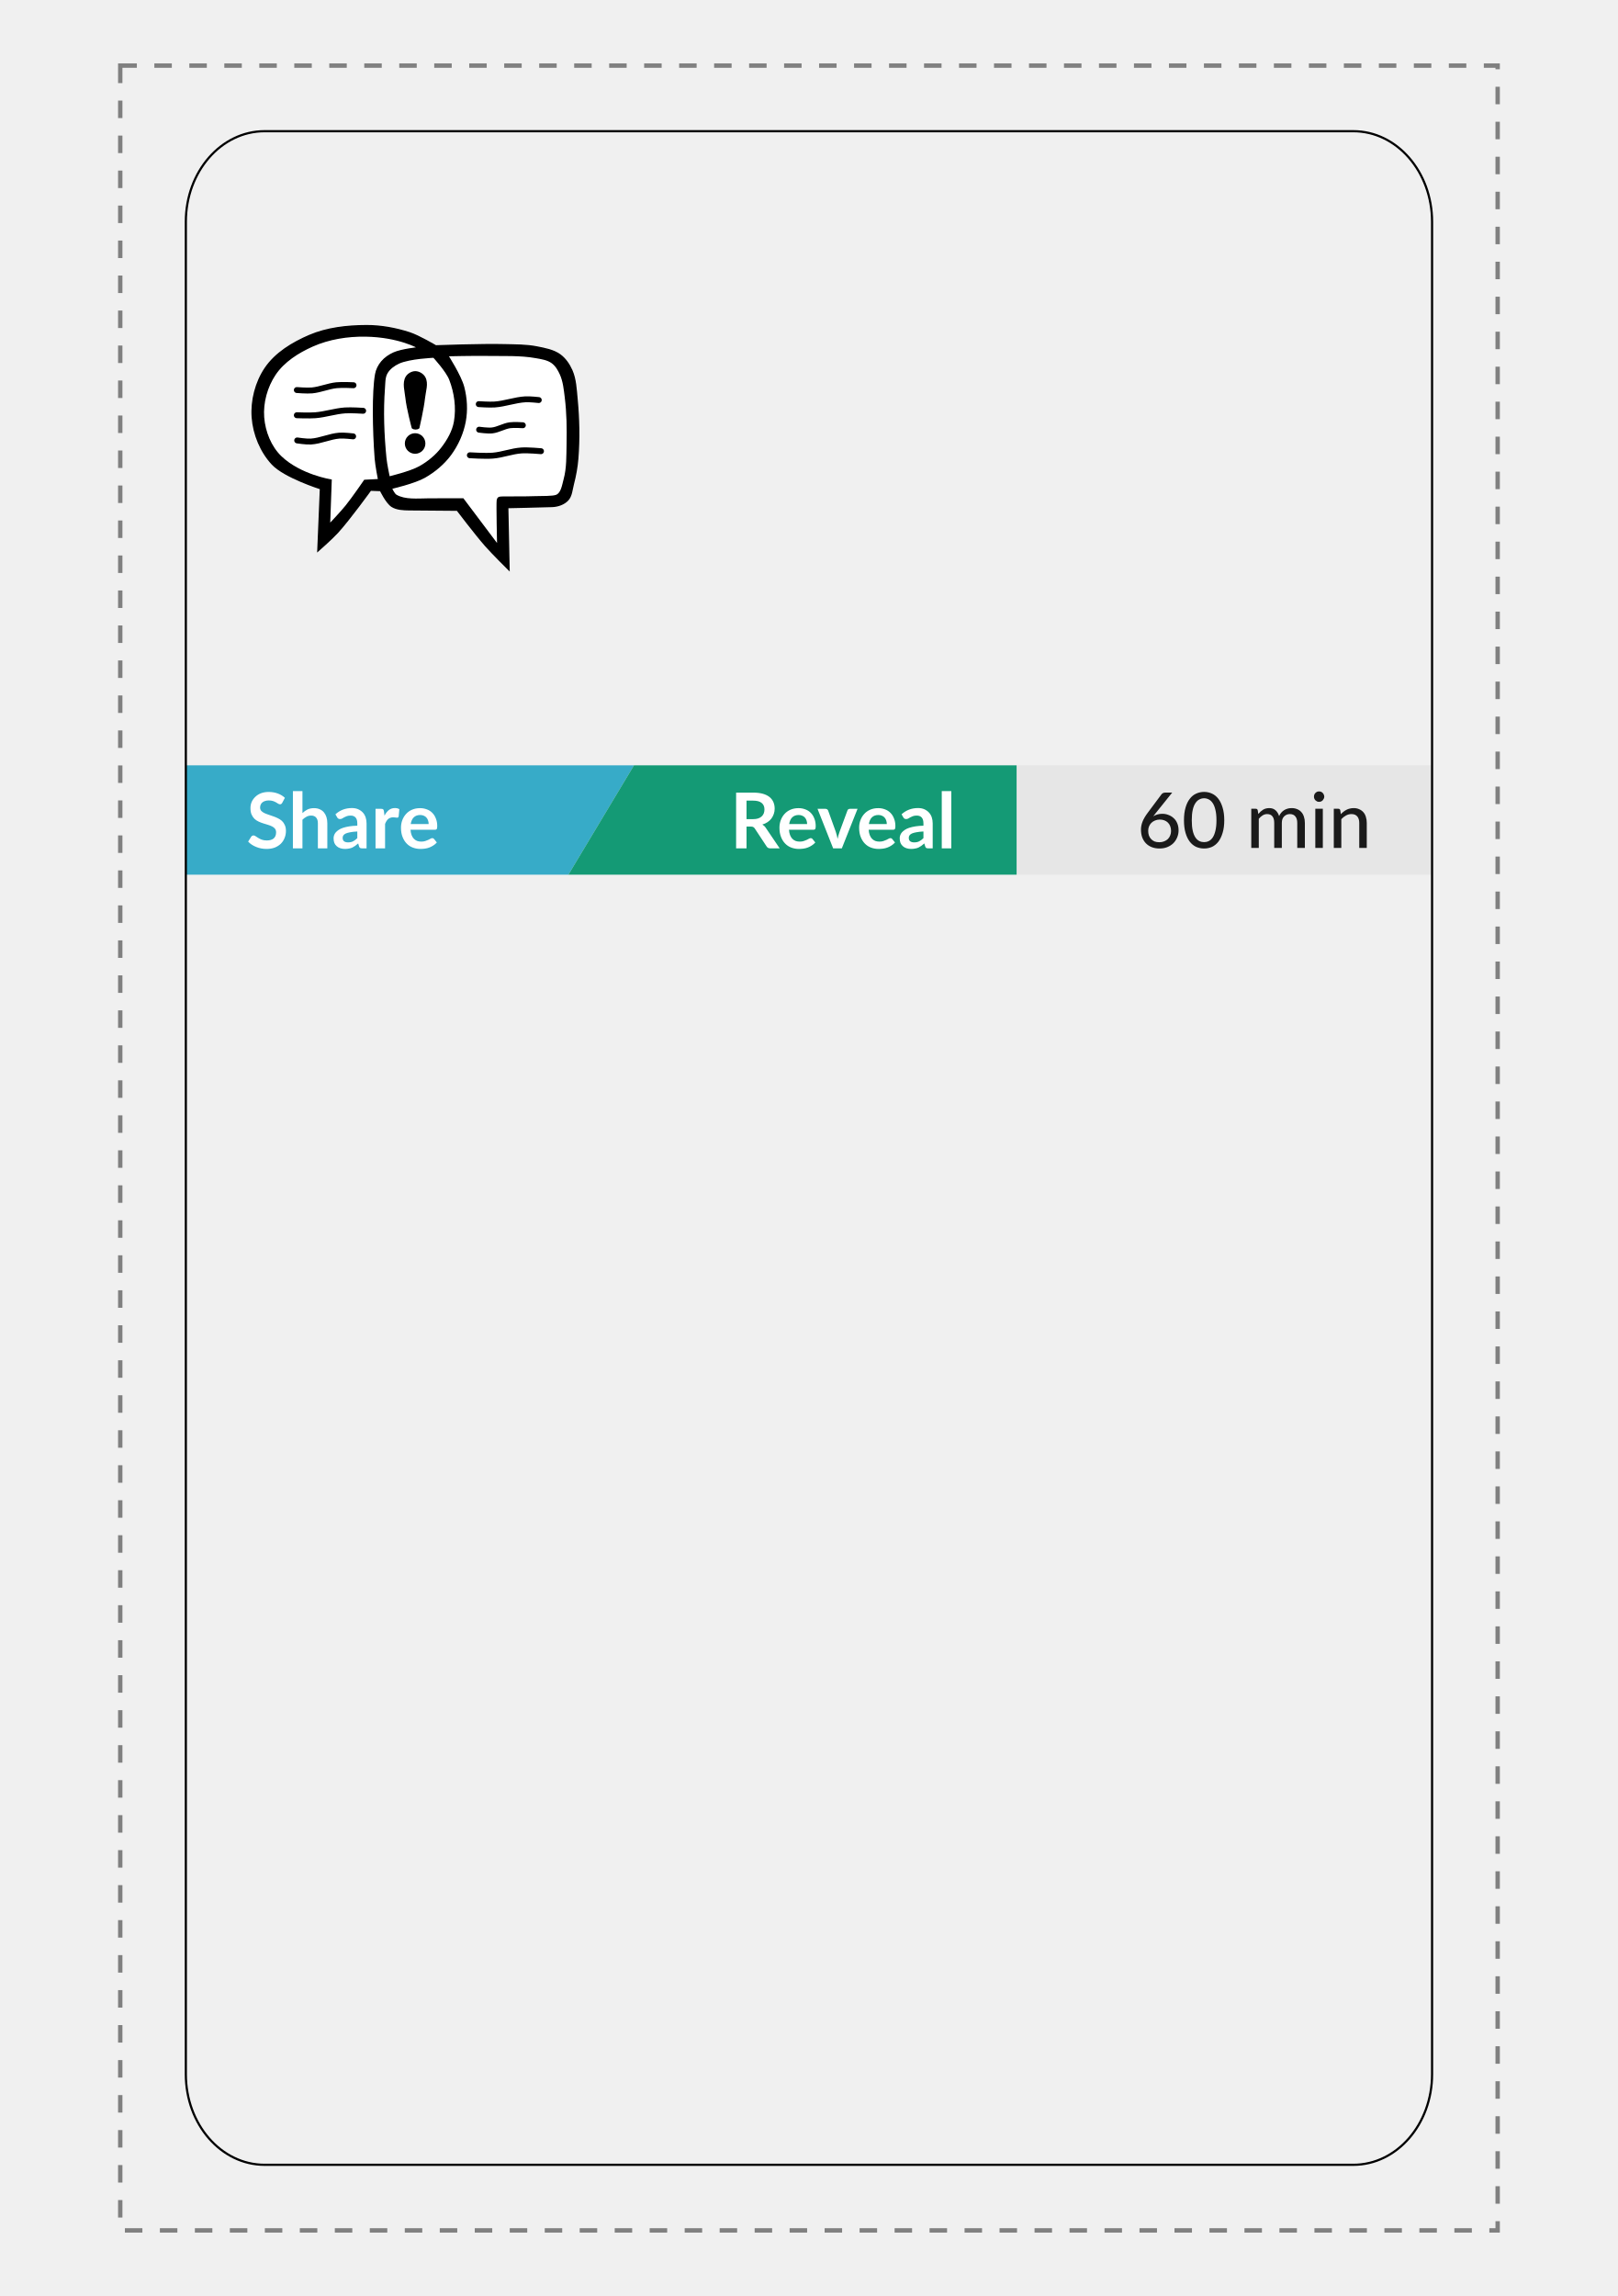
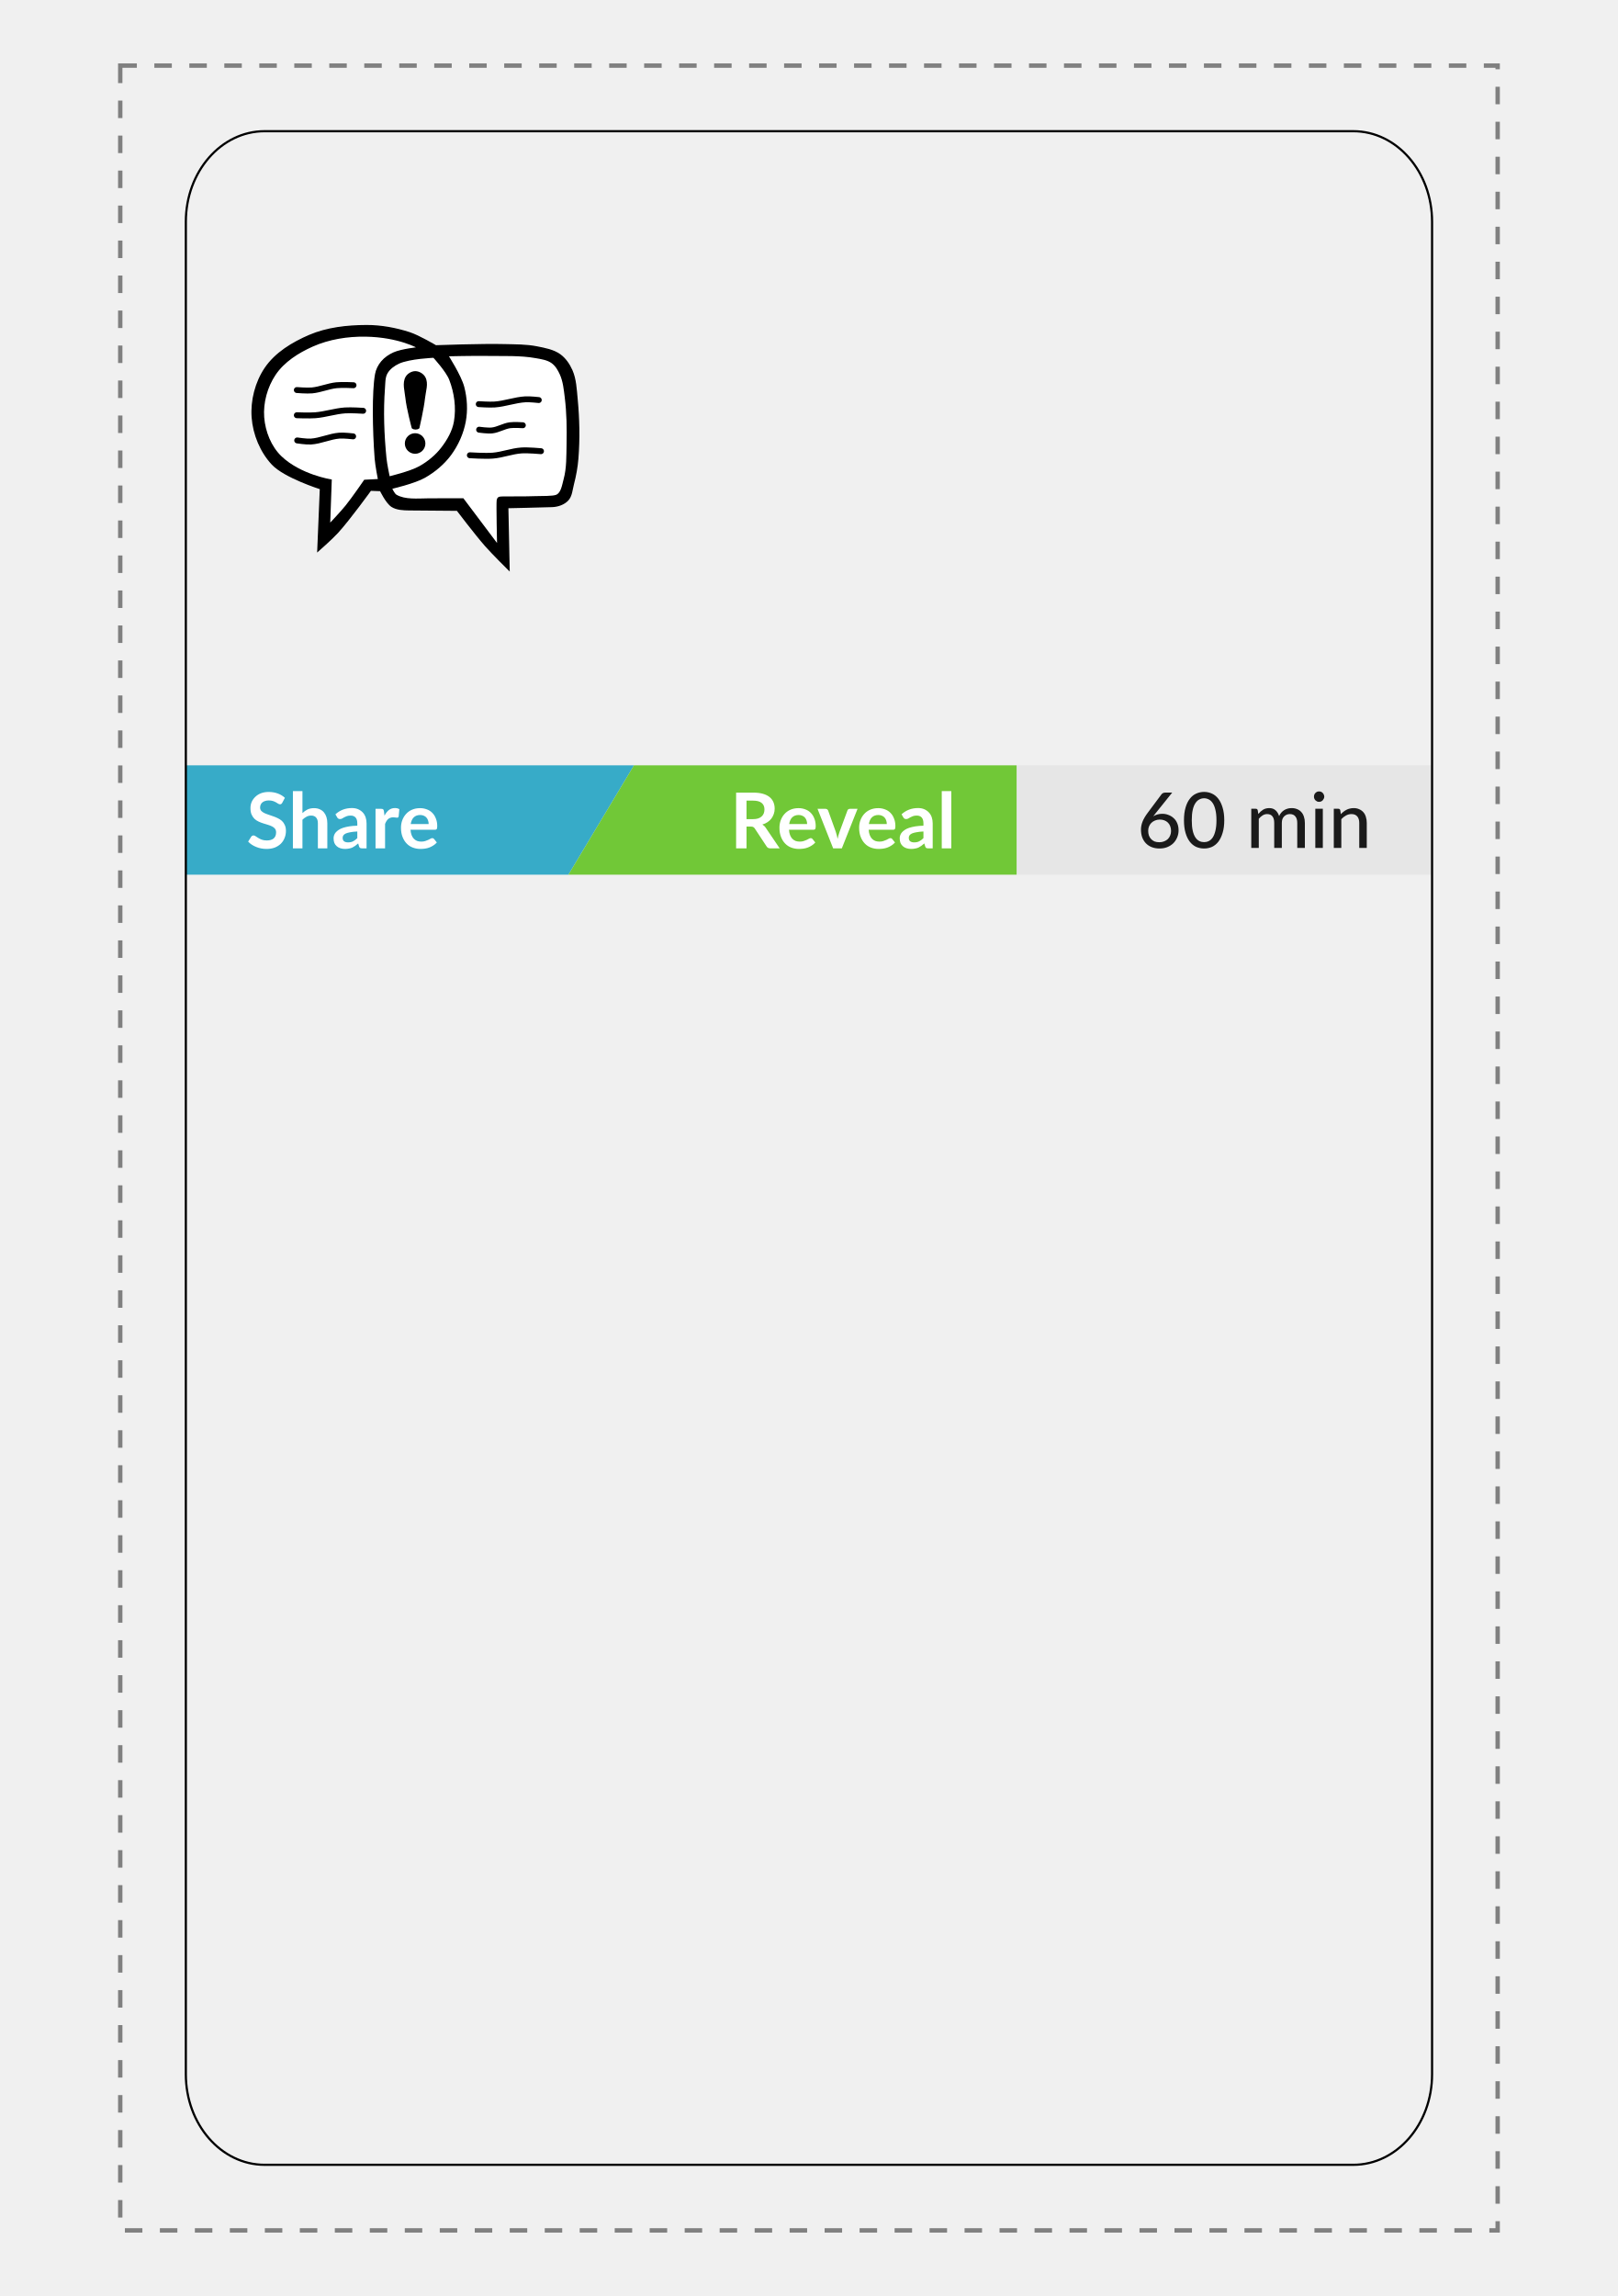
<svg xmlns="http://www.w3.org/2000/svg" xmlns:xlink="http://www.w3.org/1999/xlink" width="74mm" height="105mm" viewBox="0 0 262.205 372.047" id="svg2" version="1.1" enable-background="new">
  <defs id="defs4" />
  <g id="layer1" transform="translate(0,-680.315)" style="display:inline">
    <path style="fill:none;fill-rule:evenodd;stroke:#808080;stroke-width:0.709;stroke-linecap:butt;stroke-linejoin:miter;stroke-miterlimit:4;stroke-dasharray:2.835, 2.835;stroke-dashoffset:0;stroke-opacity:1" d="m 19.488,690.945 0,350.787 223.228,0 0,-350.787 z" id="path3350" transform="translate(4.3385302e-7,8.6660179e-6)" />
  </g>
  <g id="layer6" style="display:inline">
    <path style="fill:none;fill-rule:evenodd;stroke:none;stroke-width:1px;stroke-linecap:butt;stroke-linejoin:miter;stroke-opacity:1" d="m 40.748,31.89 0,81.496 53.15,0 0,-81.496 -53.15,0" id="path4275" />
    <g transform="matrix(0.8986734,0,0,0.8986733,-12.18227,3.154452)" id="layer11">
      <g id="g4701">
        <path style="fill:#000000;fill-opacity:1;stroke:#000000;stroke-width:0.265px;stroke-linecap:butt;stroke-linejoin:miter;stroke-opacity:1" d="m 70.893,95.817 0.468,-11.225 c 0,0 -6.466,-2.041 -8.686,-4.41 -2.088,-2.228 -3.383,-5.374 -3.608,-8.419 -0.226,-3.055 0.62,-6.351 2.339,-8.887 1.85,-2.729 4.92,-4.584 7.951,-5.88 3.197,-1.367 6.801,-1.765 10.278,-1.776 2.63,-0.009 5.28,0.482 7.782,1.293 1.674,0.543 4.724,2.354 4.724,2.354 0,0 8.331,-0.312 12.495,-0.2 1.919,0.051 3.864,0.023 5.746,0.401 1.429,0.287 2.959,0.552 4.143,1.403 0.955,0.686 1.663,1.73 2.138,2.806 0.704,1.595 0.768,3.41 0.935,5.145 0.344,3.57 0.42,7.183 0.134,10.758 -0.124,1.555 -0.41,3.101 -0.802,4.61 -0.255,0.982 -0.303,2.139 -1.002,2.873 -0.696,0.731 -1.798,1.104 -2.806,1.136 -2.66,0.084 -8.018,0.2 -8.018,0.2 l 0.234,11.225 c 0,0 -2.89,-2.846 -4.227,-4.367 -1.798,-2.046 -5.094,-6.39 -5.094,-6.39 0,0 -5.46,-0.036 -8.721,-0.071 -0.924,-0.01 -2.194,-0.047 -3.071,-0.614 C 83.242,87.148 82.185,84.926 82.185,84.926 L 80.381,84.859 c 0,0 -3.778,5.236 -5.947,7.617 -1.093,1.2 -3.541,3.341 -3.541,3.341 z" id="path4655" />
        <path style="fill:#ffffff;fill-opacity:1;stroke:#000000;stroke-width:0.265px;stroke-linecap:butt;stroke-linejoin:miter;stroke-opacity:1" d="m 72.965,91.073 0.287,-8.01 c 0,0 -5.554,-0.875 -9.04,-4.218 -1.864,-1.787 -2.939,-4.508 -3.14,-7.083 -0.209,-2.666 0.583,-5.529 2.071,-7.751 1.574,-2.35 4.164,-3.996 6.749,-5.145 2.982,-1.326 6.359,-1.861 9.622,-1.804 6.033,0.106 9.5,2.138 9.5,2.138 0,0 -3.046,0.323 -4.422,0.935 -0.83,0.369 -1.622,0.906 -2.205,1.604 -0.523,0.626 -0.917,1.401 -1.064,2.204 -0.578,3.153 -0.457,10.172 -0.072,15.236 0.098,1.282 0.601,3.809 0.601,3.809 L 79.312,83.122 c 0,0 -2.148,3.135 -3.341,4.61 -0.942,1.165 -3.007,3.341 -3.007,3.341 z" id="path4657" />
        <path style="fill:#ffffff;fill-opacity:1;stroke:#000000;stroke-width:0.265px;stroke-linecap:butt;stroke-linejoin:miter;stroke-opacity:1" d="m 83.722,82.521 c 0,0 3.847,-0.911 5.546,-1.871 1.5,-0.847 2.886,-1.98 3.942,-3.341 1.093,-1.408 2.037,-3.054 2.339,-4.811 0.43,-2.502 0.06,-5.2 -0.854,-7.569 -0.599,-1.554 -2.919,-4.057 -2.919,-4.057 0,0 -4.379,0.171 -6.317,1.069 -0.846,0.392 -1.674,0.996 -2.138,1.804 -0.451,0.784 -0.399,1.771 -0.468,2.673 -0.322,4.22 -0.146,8.483 0.267,12.695 0.113,1.148 0.601,3.408 0.601,3.408 z" id="path4659" />
        <path style="fill:#ffffff;fill-opacity:1;stroke:#000000;stroke-width:0.265px;stroke-linecap:butt;stroke-linejoin:miter;stroke-opacity:1" d="m 84.123,84.525 c 0,0 0.429,1.031 0.88,1.292 1.566,0.907 3.78,0.683 5.731,0.661 2.245,-0.025 6.318,-0.016 6.318,-0.016 l 6.277,8.342 c 0,0 -0.17,-7.56 -0.072,-8.118 0.077,-0.439 0.292,-0.538 0.833,-0.546 3.043,-0.047 3.864,0.018 5.794,-0.055 1.351,-0.051 3.385,0.032 4.047,-0.267 0.939,-0.424 1.113,-1.863 1.396,-2.897 0.559,-2.048 0.487,-4.225 0.535,-6.348 0.063,-2.83 0.018,-5.677 -0.334,-8.486 -0.173,-1.378 -0.307,-2.806 -0.869,-4.076 -0.355,-0.803 -0.826,-1.623 -1.537,-2.138 -0.832,-0.604 -1.928,-0.754 -2.94,-0.935 -2.875,-0.514 -5.833,-0.348 -8.753,-0.401 -2.383,-0.043 -7.149,0.067 -7.149,0.067 0,0 2.337,3.627 2.873,5.679 0.524,2.006 0.649,4.176 0.267,6.214 -0.398,2.127 -1.325,4.202 -2.606,5.947 -1.224,1.667 -2.882,3.05 -4.677,4.076 -1.834,1.049 -6.014,2.005 -6.014,2.005 z" id="path4661" />
        <path style="fill:none;stroke:#000000;stroke-width:1.065;stroke-linecap:round;stroke-linejoin:miter;stroke-miterlimit:4;stroke-dasharray:none;stroke-opacity:1" d="m 98.288,78.579 c 0,0 2.766,0.18 4.143,0.067 1.737,-0.143 3.406,-0.812 5.145,-0.935 1.178,-0.084 3.541,0.134 3.541,0.134" id="path4663" />
        <path style="fill:none;stroke:#000000;stroke-width:1.065;stroke-linecap:round;stroke-linejoin:miter;stroke-miterlimit:4;stroke-dasharray:none;stroke-opacity:1" d="m 99.959,73.968 c 0,0 1.563,0.222 2.339,0.134 1.106,-0.126 2.105,-0.778 3.207,-0.935 0.772,-0.11 2.339,0 2.339,0" id="path4665" />
        <path style="fill:none;stroke:#000000;stroke-width:1.065;stroke-linecap:round;stroke-linejoin:miter;stroke-miterlimit:4;stroke-dasharray:none;stroke-opacity:1" d="m 99.892,69.358 c 0,0 1.918,0.136 2.873,0.067 1.87,-0.135 3.674,-0.831 5.546,-0.935 0.802,-0.045 2.405,0.134 2.405,0.134" id="path4667" />
        <path style="fill:none;stroke:#000000;stroke-width:1.065;stroke-linecap:round;stroke-linejoin:miter;stroke-miterlimit:4;stroke-dasharray:none;stroke-opacity:1" d="m 67.085,66.819 c 0,0 1.83,0.151 2.74,0.067 1.496,-0.139 2.915,-0.779 4.41,-0.935 1.019,-0.107 3.074,0 3.074,0" id="path4669" />
        <path style="fill:none;stroke:#000000;stroke-width:1.065;stroke-linecap:round;stroke-linejoin:miter;stroke-miterlimit:4;stroke-dasharray:none;stroke-opacity:1" d="m 67.085,71.362 c 0,0 2.231,0.09 3.341,0 1.799,-0.145 3.545,-0.742 5.345,-0.869 1.089,-0.077 3.274,0.067 3.274,0.067" id="path4671" />
        <path style="fill:none;stroke:#000000;stroke-width:1.065;stroke-linecap:round;stroke-linejoin:miter;stroke-miterlimit:4;stroke-dasharray:none;stroke-opacity:1" d="m 67.151,75.906 c 0,0 1.647,0.252 2.472,0.2 1.748,-0.109 3.398,-0.937 5.145,-1.069 0.823,-0.062 2.472,0.134 2.472,0.134" id="path4673" />
        <path style="fill:#000000;fill-opacity:1;stroke:#000000;stroke-width:0.265px;stroke-linecap:butt;stroke-linejoin:miter;stroke-opacity:1" d="m 88.466,63.545 c 0.649,0.007 1.356,0.434 1.67,1.002 0.605,1.091 0.06,2.501 -0.067,3.742 -0.184,1.803 -1.002,5.345 -1.002,5.345 -0.291,0.242 -0.842,0.238 -1.136,0 0,0 -0.954,-3.555 -1.136,-5.379 -0.125,-1.252 -0.603,-2.69 0.033,-3.775 0.318,-0.542 1.009,-0.942 1.637,-0.935 z" id="path4675" />
        <circle style="opacity:1;fill:#000000;fill-opacity:1;stroke:none;stroke-width:0.5;stroke-miterlimit:4;stroke-dasharray:none;stroke-opacity:1" id="path4679" cx="88.416" cy="76.457" r="1.854" />
      </g>
    </g>
  </g>
  <g id="layer9" style="display:inline">
    <path style="fill:none;fill-rule:evenodd;stroke:none;stroke-width:1px;stroke-linecap:butt;stroke-linejoin:miter;stroke-opacity:1" d="m 109.843,113.386 111.614,0 0,-81.496 -111.614,0 z" id="path4349" />
    <flowRoot xml:space="preserve" style="font-style:normal;font-weight:normal;font-size:12.5px;line-height:125%;font-family:sans-serif;text-align:end;letter-spacing:0px;word-spacing:0px;text-anchor:end;fill:#000000;fill-opacity:1;stroke:none;stroke-width:1px;stroke-linecap:butt;stroke-linejoin:miter;stroke-opacity:1" id="flowRoot4357" transform="translate(0,11.80228)">
      <flowRegion id="flowRegion4359">
        <use x="0" y="0" xlink:href="#path4349" id="use4361" width="100%" height="100%" />
      </flowRegion>
      <flowPara id="flowPara4363" style="font-style:normal;font-variant:normal;font-weight:bold;font-stretch:normal;font-size:13.75px;font-family:Roboto;-inkscape-font-specification:'Roboto Bold';text-align:end;text-anchor:end">Appreciative Interviews</flowPara>
      <flowPara id="flowPara4365" style="font-style:normal;font-variant:normal;font-weight:normal;font-stretch:normal;font-size:8.75px;line-height:125%;font-family:Lato;-inkscape-font-specification:Lato;text-align:end;letter-spacing:0px;text-anchor:end;fill:#1a1a1a">Discover &amp; build on the root causes of success</flowPara>
    </flowRoot>
  </g>
  <g id="layer8" style="display:inline">
    <path style="fill:#37abc8;fill-rule:evenodd;stroke:#000000;stroke-width:0;stroke-linecap:butt;stroke-linejoin:miter;stroke-miterlimit:4;stroke-dasharray:none;stroke-opacity:1" d="m 30.118,124.012 0,17.72 62.008,0 10.63,-17.72 z" id="path4215" />
    <text xml:space="preserve" style="font-style:normal;font-weight:normal;font-size:11.25px;line-height:125%;font-family:sans-serif;letter-spacing:0px;word-spacing:0px;display:inline;fill:#000000;fill-opacity:1;stroke:none;stroke-width:1px;stroke-linecap:butt;stroke-linejoin:miter;stroke-opacity:1" x="39.935" y="137.468" id="text4180">
      <tspan id="tspan4182" x="39.935" y="137.468" style="font-style:normal;font-variant:normal;font-weight:bold;font-stretch:normal;font-size:12.5px;font-family:Lato;-inkscape-font-specification:'Lato Bold';fill:#ffffff">Share</tspan>
    </text>
    <rect y="124.016" x="164.764" height="17.717" width="67.323" id="rect4191" style="display:inline;fill:#e6e6e6;fill-opacity:1;stroke:none;stroke-width:1;stroke-miterlimit:4;stroke-dasharray:none;stroke-dashoffset:0;stroke-opacity:1" />
    <text xml:space="preserve" style="font-style:normal;font-weight:normal;font-size:12.5px;line-height:125%;font-family:sans-serif;letter-spacing:0px;word-spacing:0px;fill:#1a1a1a;fill-opacity:1;stroke:none;stroke-width:1px;stroke-linecap:butt;stroke-linejoin:miter;stroke-opacity:1" x="184.268" y="137.396" id="text4193">
      <tspan id="tspan4195" x="184.268" y="137.396" style="font-style:normal;font-variant:normal;font-weight:500;font-stretch:normal;font-size:12.5px;font-family:Lato;-inkscape-font-specification:'Lato Medium';fill:#1a1a1a">60 min</tspan>
    </text>
-     <path id="path4217" d="m 164.756,141.732 0,-17.72 -62.008,0 -10.63,17.72 z" style="fill:#149a75;fill-opacity:1;fill-rule:evenodd;stroke:#000000;stroke-width:0;stroke-linecap:butt;stroke-linejoin:miter;stroke-miterlimit:4;stroke-dasharray:none;stroke-opacity:1" />
+     <path id="path4217" d="m 164.756,141.732 0,-17.72 -62.008,0 -10.63,17.72 z" style="fill:#71c837;fill-opacity:1;fill-rule:evenodd;stroke:#000000;stroke-width:0;stroke-linecap:butt;stroke-linejoin:miter;stroke-miterlimit:4;stroke-dasharray:none;stroke-opacity:1" />
    <text id="text4197" y="137.468" x="118.298" style="font-style:normal;font-weight:normal;font-size:11.25px;line-height:125%;font-family:sans-serif;letter-spacing:0px;word-spacing:0px;display:inline;fill:#000000;fill-opacity:1;stroke:none;stroke-width:1px;stroke-linecap:butt;stroke-linejoin:miter;stroke-opacity:1" xml:space="preserve">
      <tspan style="font-style:normal;font-variant:normal;font-weight:bold;font-stretch:normal;font-size:12.5px;font-family:Lato;-inkscape-font-specification:'Lato Bold';fill:#ffffff" y="137.468" x="118.298" id="tspan4199">Reveal</tspan>
    </text>
  </g>
  <g id="layer5" style="display:inline">
    <rect style="fill:none;fill-opacity:1;stroke:#000000;stroke-width:0.354;stroke-miterlimit:4;stroke-dasharray:none;stroke-dashoffset:0;stroke-opacity:1" id="rect4187" width="201.969" height="329.528" x="30.118" y="21.26" ry="14.674" rx="12.764" />
  </g>
  <g id="layer4" style="display:inline">
    <path style="fill:none;fill-rule:evenodd;stroke:none;stroke-width:1px;stroke-linecap:butt;stroke-linejoin:miter;stroke-opacity:1" d="m 40.748,152.362 0,187.795 180.709,0 0,-187.795 z" id="path4305" />
    <text xml:space="preserve" style="font-style:normal;font-variant:normal;font-weight:bold;font-stretch:normal;font-size:11.25px;line-height:125%;font-family:Lato;-inkscape-font-specification:'Lato Bold';letter-spacing:0px;word-spacing:0px;fill:#000000;fill-opacity:1;stroke:none;stroke-width:1px;stroke-linecap:butt;stroke-linejoin:miter;stroke-opacity:1" x="-63.64" y="184.31" id="text4307">
      <tspan id="tspan4309" x="-63.64" y="184.31" />
    </text>
    <flowRoot xml:space="preserve" style="font-style:normal;font-weight:normal;font-size:11.25px;line-height:125%;font-family:sans-serif;letter-spacing:0px;word-spacing:0px;fill:#000000;fill-opacity:1;stroke:none;stroke-width:1px;stroke-linecap:butt;stroke-linejoin:miter;stroke-opacity:1" id="flowRoot4319" transform="matrix(1,0,0,1.006858,-0.1725149,-4.575928)">
      <flowRegion id="flowRegion4321">
        <use x="0" y="0" xlink:href="#path4305" id="use4323" width="100%" height="100%" transform="matrix(1,0,0,0.9931889,0.1725149,4.544761)" />
      </flowRegion>
      <flowPara id="flowPara4325" style="font-style:normal;font-variant:normal;font-weight:bold;font-stretch:normal;font-size:8.72px;font-family:Roboto;-inkscape-font-specification:'Roboto Bold';fill:#8a8a8a;fill-opacity:1">Invitation</flowPara>
      <flowPara style="font-style:normal;font-variant:normal;font-weight:500;font-stretch:normal;font-size:8.72px;font-family:Lato;-inkscape-font-specification:'Lato Medium';fill:#1a1a1a;fill-opacity:1" id="flowPara4398">Ask:</flowPara>
      <flowPara style="font-style:normal;font-variant:normal;font-weight:500;font-stretch:normal;font-size:8.72px;font-family:Lato;-inkscape-font-specification:'Lato Medium';fill:#1a1a1a;fill-opacity:1" id="flowPara4286">“Please tell a story about a time when you worked on a challenge with others and you are proud of what you accomplished. What is the story and what made the success possible? Pair up preferably with someone you don’t know well.”</flowPara>
      <flowPara style="font-style:normal;font-variant:normal;font-weight:500;font-stretch:normal;font-size:8.72px;font-family:Lato;-inkscape-font-specification:'Lato Medium';fill:#1a1a1a;fill-opacity:1" id="flowPara4200" />
      <flowPara style="font-style:normal;font-variant:normal;font-weight:bold;font-stretch:normal;font-size:8.72px;font-family:Roboto;-inkscape-font-specification:'Roboto Bold';fill:#8a8a8a;fill-opacity:1" id="flowPara4212">People</flowPara>
      <flowPara style="font-style:normal;font-variant:normal;font-weight:500;font-stretch:normal;font-size:8.72px;font-family:Lato;-inkscape-font-specification:'Lato Medium';fill:#1a1a1a;fill-opacity:1" id="flowPara4413">- Start with pairs, then groups of 4</flowPara>
      <flowPara style="font-style:normal;font-variant:normal;font-weight:500;font-stretch:normal;font-size:8.72px;font-family:Lato;-inkscape-font-specification:'Lato Medium';fill:#1a1a1a;fill-opacity:1" id="flowPara4221">- Encourage groups to be diverse</flowPara>
      <flowPara style="font-style:normal;font-variant:normal;font-weight:500;font-stretch:normal;font-size:8.72px;font-family:Lato;-inkscape-font-specification:'Lato Medium';fill:#1a1a1a;fill-opacity:1" id="flowPara4214" />
      <flowPara style="font-style:normal;font-variant:normal;font-weight:bold;font-stretch:normal;font-size:8.72px;font-family:Roboto;-inkscape-font-specification:'Roboto Bold';fill:#8a8a8a;fill-opacity:1" id="flowPara4202">Space &amp; Materials</flowPara>
      <flowPara style="font-style:normal;font-variant:normal;font-weight:500;font-stretch:normal;font-size:8.72px;font-family:Lato;-inkscape-font-specification:'Lato Medium';fill:#1a1a1a;fill-opacity:1" id="flowPara4210">- Chairs for people to sit in pairs face-to-face</flowPara>
      <flowPara style="font-style:normal;font-variant:normal;font-weight:500;font-stretch:normal;font-size:8.72px;font-family:Lato;-inkscape-font-specification:'Lato Medium';fill:#1a1a1a;fill-opacity:1" id="flowPara4201">- Paper for participants to take notes</flowPara>
      <flowPara style="font-style:normal;font-variant:normal;font-weight:500;font-stretch:normal;font-size:8.72px;font-family:Lato;-inkscape-font-specification:'Lato Medium';fill:#1a1a1a;fill-opacity:1" id="flowPara4206" />
    </flowRoot>
  </g>
</svg>
